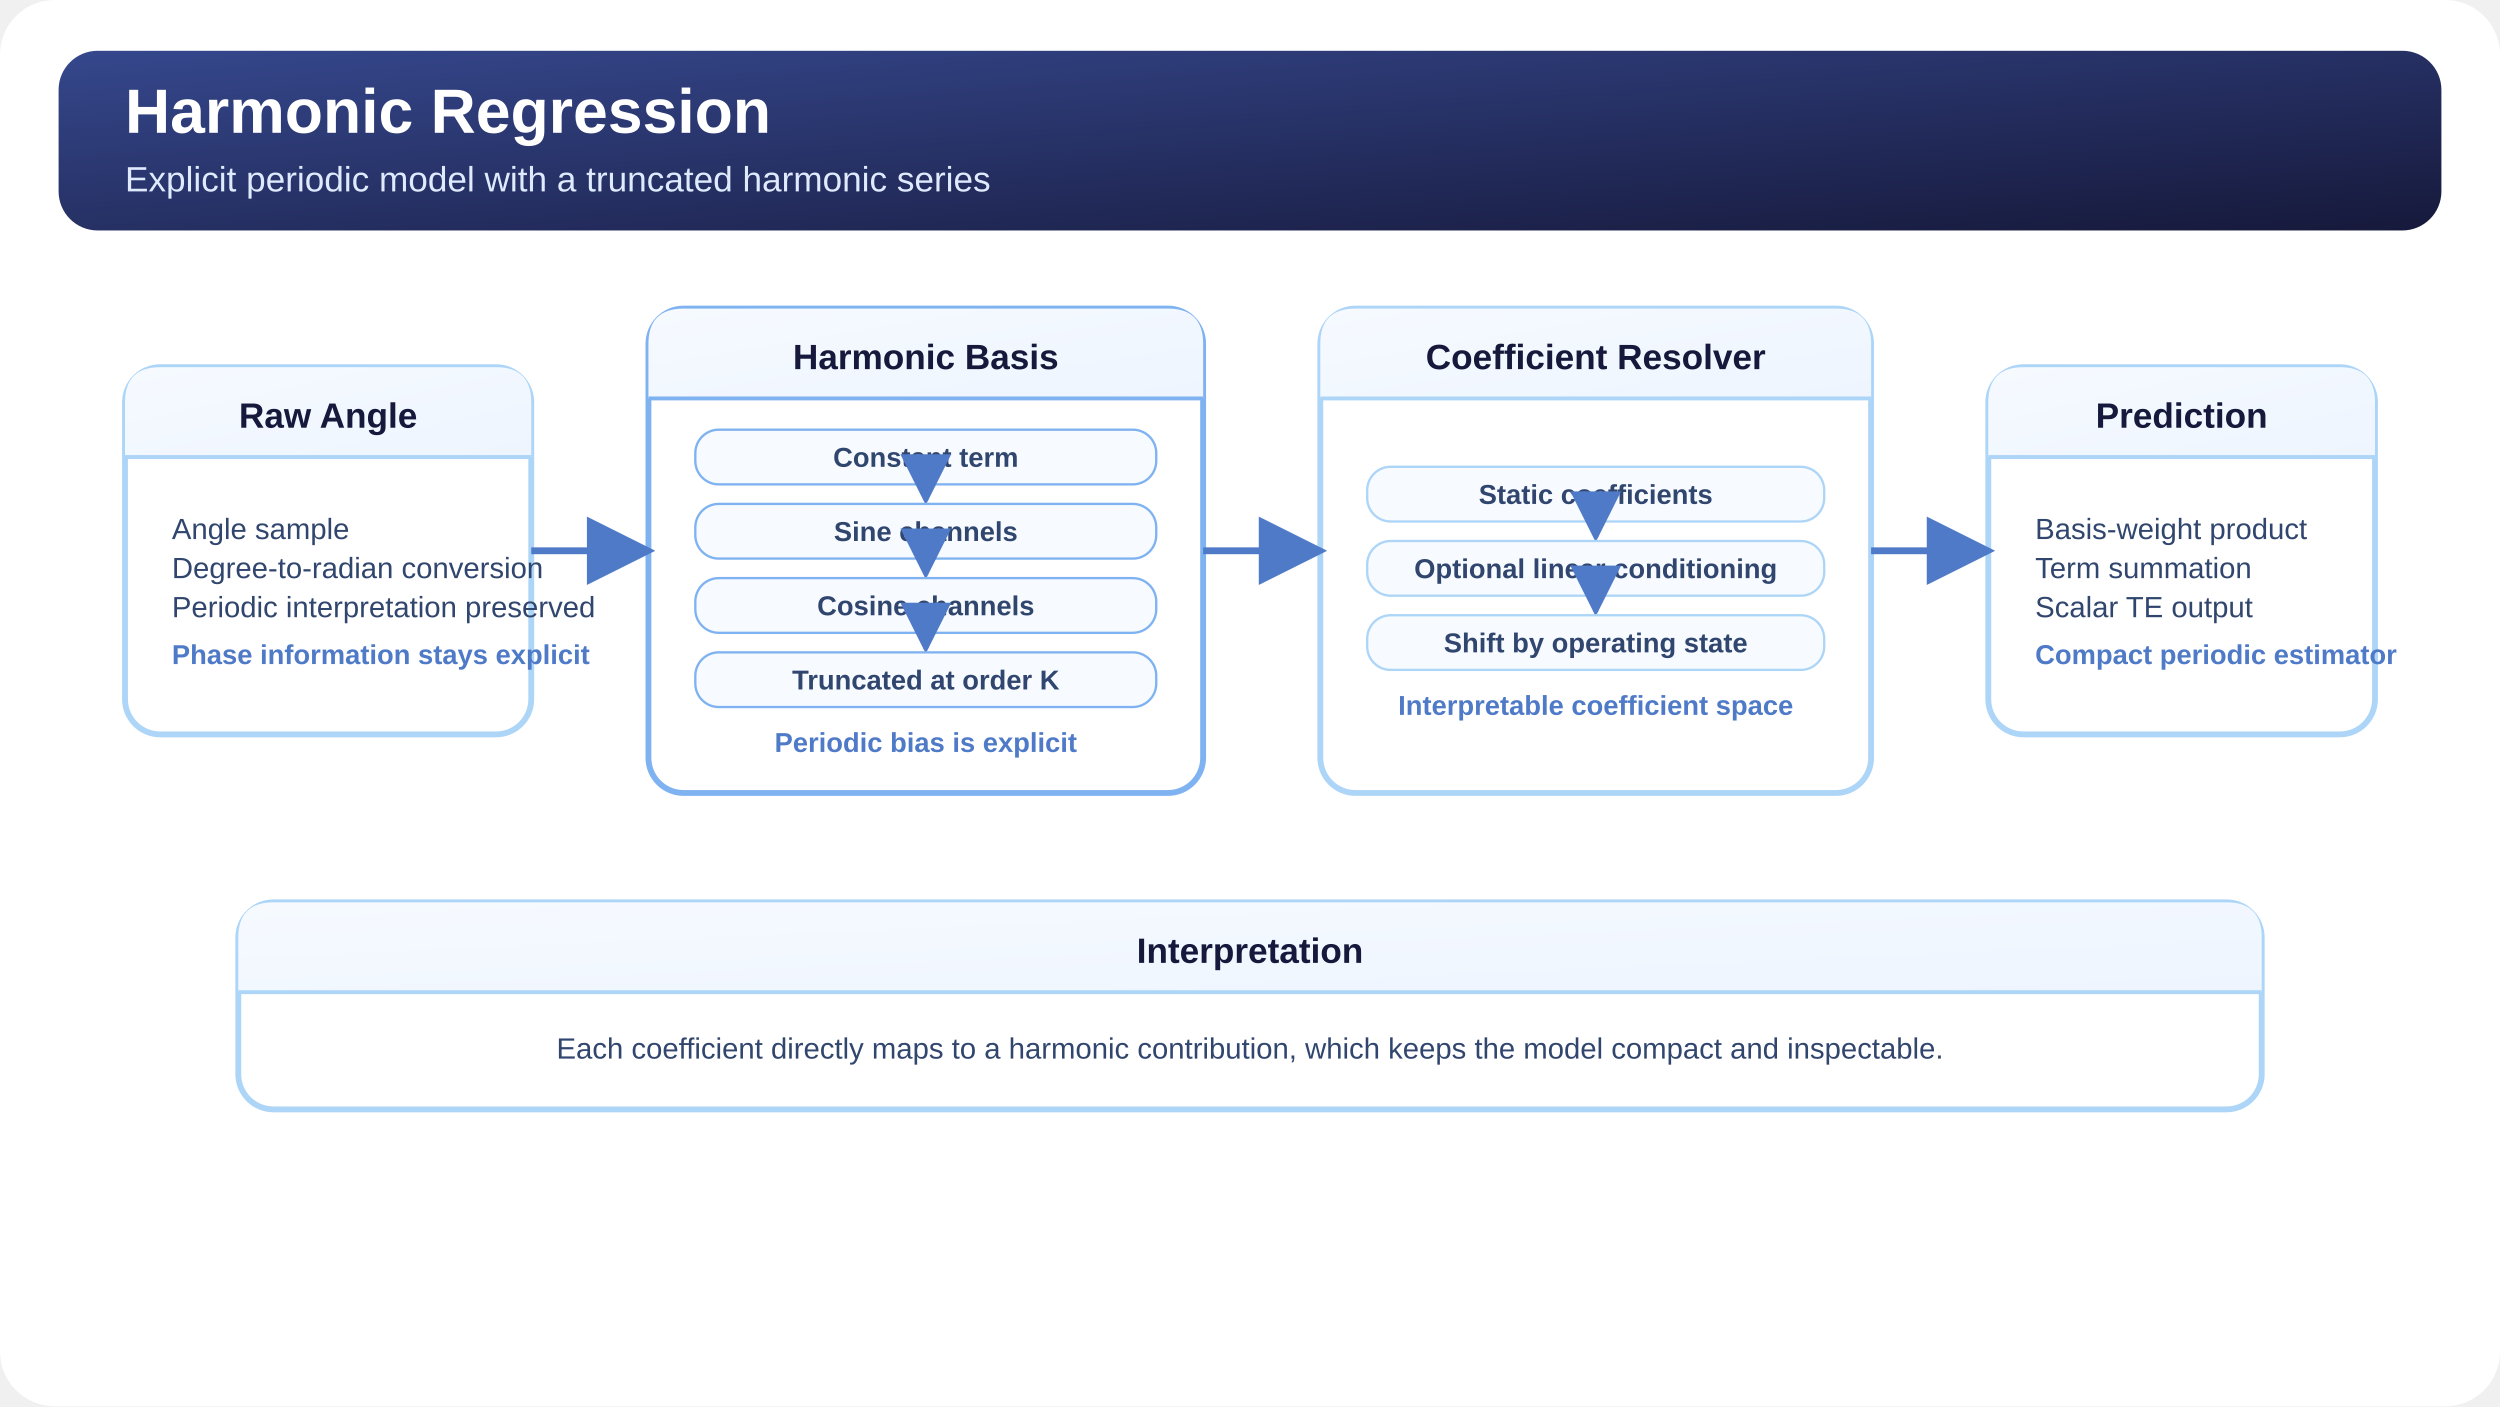
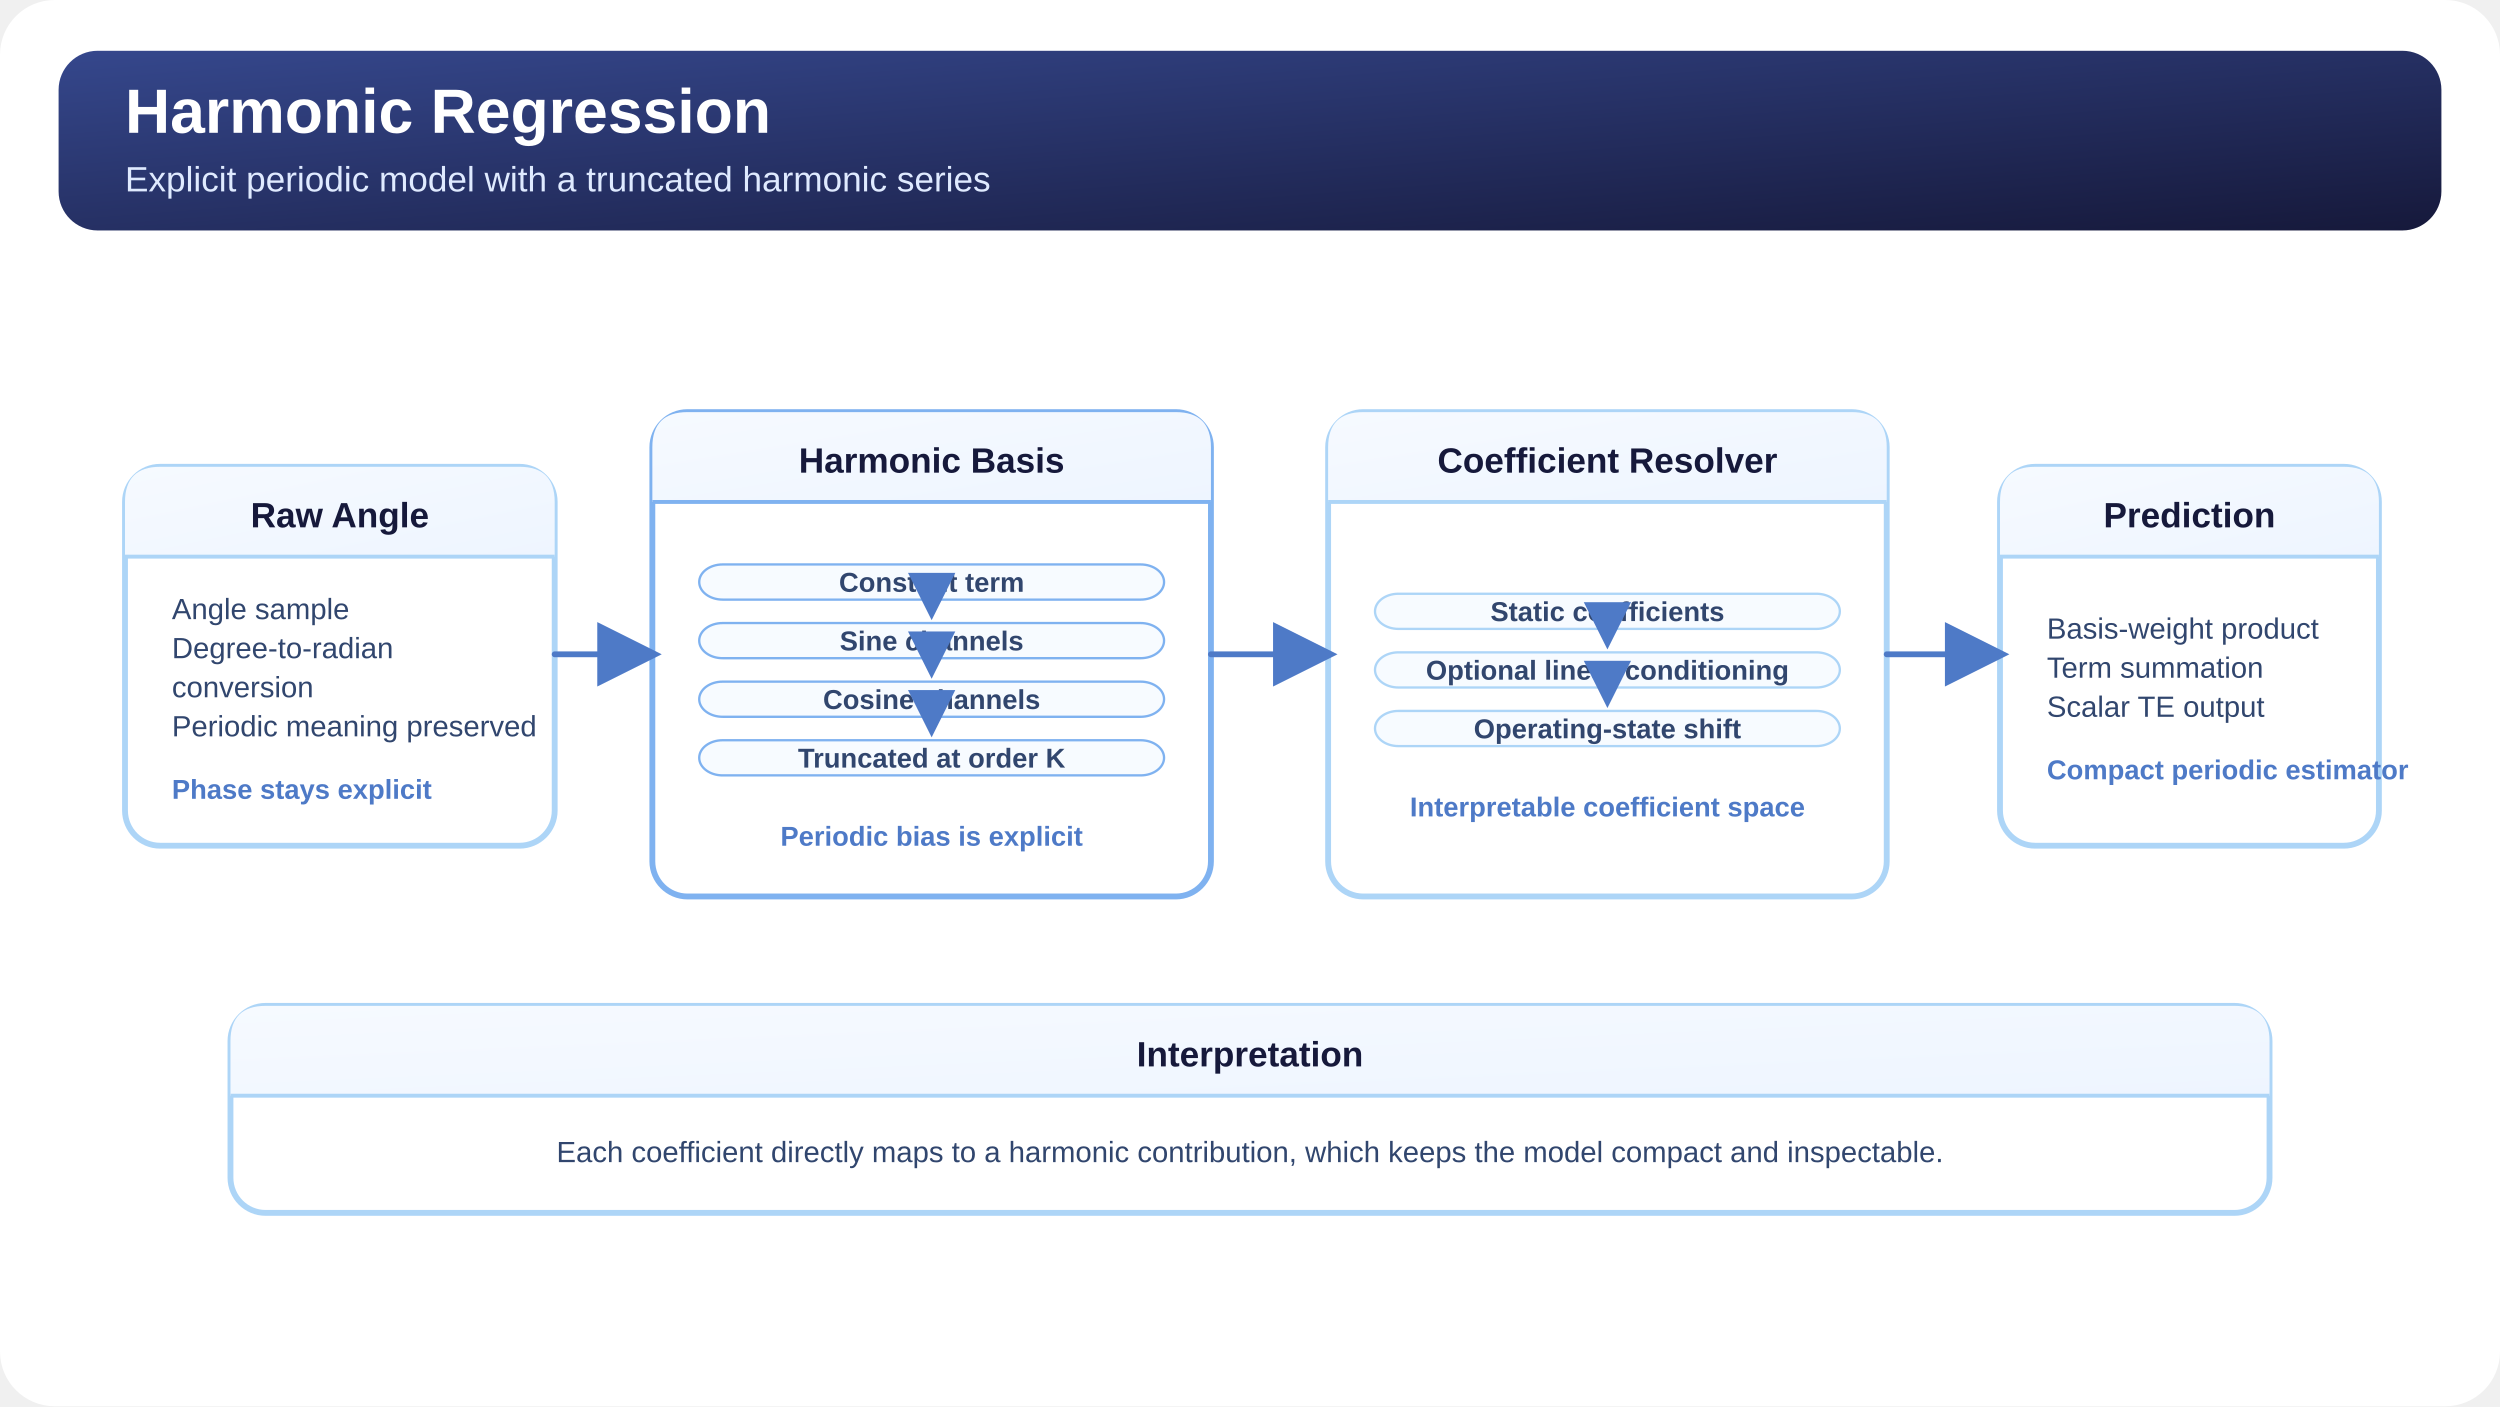
<svg xmlns="http://www.w3.org/2000/svg" width="1280" height="720" viewBox="0 0 1280 720" role="img" aria-labelledby="title desc">
  <defs>
    <linearGradient id="canvas_header" x1="0" y1="0" x2="1" y2="1">
      <stop offset="0%" stop-color="#35478C" />
      <stop offset="100%" stop-color="#16193B" />
    </linearGradient>
    <linearGradient id="card_header" x1="0" y1="0" x2="1" y2="1">
      <stop offset="0%" stop-color="#F6FAFF" />
      <stop offset="100%" stop-color="#EEF5FF" />
    </linearGradient>
-     <marker id="arrow_head" markerWidth="10" markerHeight="10" refX="9" refY="5" orient="auto" markerUnits="strokeWidth">
-       <path d="M0,0 L10,5 L0,10 Z" fill="#4E7AC7" />
+     <marker id="arrow_head" markerWidth="11" markerHeight="11" refX="9.4" refY="5.5" orient="auto" markerUnits="strokeWidth">
+       <path d="M0,0 L11,5.5 L0,11 Z" fill="#4E7AC7" />
    </marker>
    <style>
      .canvas-title { font: 700 32px 'Segoe UI', Arial, sans-serif; fill: #ffffff; }
      .canvas-subtitle { font: 500 18px 'Segoe UI', Arial, sans-serif; fill: #dfeaff; }
      .card-title { font: 700 18px 'Segoe UI', Arial, sans-serif; fill: #16193B; }
      .card-text { font: 500 15px 'Segoe UI', Arial, sans-serif; fill: #31466E; }
      .card-note { font: 600 14px 'Segoe UI', Arial, sans-serif; fill: #4E7AC7; }
      .label { font: 700 16px 'Segoe UI', Arial, sans-serif; fill: #16193B; }
      .tiny { font: 600 14px 'Segoe UI', Arial, sans-serif; fill: #4E7AC7; }
      .node-label { font: 700 12px 'Segoe UI', Arial, sans-serif; fill: #16193B; }
      .node-small-label { font: 700 11px 'Segoe UI', Arial, sans-serif; fill: #16193B; }
      .flow-row-text { font: 600 14px 'Segoe UI', Arial, sans-serif; fill: #31466E; }
    </style>
  </defs>
  <rect x="0" y="0" width="1280" height="720" rx="28" fill="#FFFFFF" />
  <rect x="30" y="26" width="1220" height="92" rx="20" fill="url(#canvas_header)" />
  <text x="64" y="68" class="canvas-title">Harmonic Regression</text>
  <text x="64" y="98" class="canvas-subtitle">Explicit periodic model with a truncated harmonic series</text>
-   <rect x="64" y="188" width="208" height="188" rx="18" fill="#FFFFFF" stroke="#ADD5F7" stroke-width="3" />
-   <path d="M82, 188 H254 Q272, 188 272, 206 V234 H64 V206 Q64, 188 82, 188 Z" fill="url(#card_header)" />
-   <line x1="64" y1="234" x2="272" y2="234" stroke="#ADD5F7" stroke-width="2" />
-   <text x="168" y="219" text-anchor="middle" class="card-title">Raw Angle</text>
-   <text x="88" y="276.0" text-anchor="start" class="card-text">Angle sample</text>
-   <text x="88" y="296.0" text-anchor="start" class="card-text">Degree-to-radian conversion</text>
-   <text x="88" y="316.0" text-anchor="start" class="card-text">Periodic interpretation preserved</text>
-   <text x="88" y="340.0" text-anchor="start" class="card-note">Phase information stays explicit</text>
-   <rect x="332" y="158" width="284" height="248" rx="18" fill="#FFFFFF" stroke="#7FB2F0" stroke-width="3" />
-   <path d="M350, 158 H598 Q616, 158 616, 176 V204 H332 V176 Q332, 158 350, 158 Z" fill="url(#card_header)" />
-   <line x1="332" y1="204" x2="616" y2="204" stroke="#7FB2F0" stroke-width="2" />
-   <text x="474.0" y="189" text-anchor="middle" class="card-title">Harmonic Basis</text>
-   <rect x="356" y="220" width="236" height="28" rx="12" fill="#F7FBFF" stroke="#7FB2F0" stroke-width="1.2" />
-   <text x="474.0" y="239.0" text-anchor="middle" class="flow-row-text">Constant term</text>
-   <line x1="474.0" y1="250" x2="474.0" y2="256" stroke="#4E7AC7" stroke-width="2.6" marker-end="url(#arrow_head)" />
-   <rect x="356" y="258" width="236" height="28" rx="12" fill="#F7FBFF" stroke="#7FB2F0" stroke-width="1.2" />
-   <text x="474.0" y="277.0" text-anchor="middle" class="flow-row-text">Sine channels</text>
-   <line x1="474.0" y1="288" x2="474.0" y2="294" stroke="#4E7AC7" stroke-width="2.6" marker-end="url(#arrow_head)" />
-   <rect x="356" y="296" width="236" height="28" rx="12" fill="#F7FBFF" stroke="#7FB2F0" stroke-width="1.2" />
-   <text x="474.0" y="315.0" text-anchor="middle" class="flow-row-text">Cosine channels</text>
-   <line x1="474.0" y1="326" x2="474.0" y2="332" stroke="#4E7AC7" stroke-width="2.6" marker-end="url(#arrow_head)" />
-   <rect x="356" y="334" width="236" height="28" rx="12" fill="#F7FBFF" stroke="#7FB2F0" stroke-width="1.2" />
-   <text x="474.0" y="353.0" text-anchor="middle" class="flow-row-text">Truncated at order K</text>
-   <text x="474.0" y="385" text-anchor="middle" class="card-note">Periodic bias is explicit</text>
-   <rect x="676" y="158" width="282" height="248" rx="18" fill="#FFFFFF" stroke="#ADD5F7" stroke-width="3" />
-   <path d="M694, 158 H940 Q958, 158 958, 176 V204 H676 V176 Q676, 158 694, 158 Z" fill="url(#card_header)" />
-   <line x1="676" y1="204" x2="958" y2="204" stroke="#ADD5F7" stroke-width="2" />
-   <text x="817.0" y="189" text-anchor="middle" class="card-title">Coefficient Resolver</text>
-   <rect x="700" y="239.0" width="234" height="28" rx="12" fill="#F7FBFF" stroke="#ADD5F7" stroke-width="1.2" />
-   <text x="817.0" y="258.0" text-anchor="middle" class="flow-row-text">Static coefficients</text>
-   <line x1="817.0" y1="269.0" x2="817.0" y2="275.0" stroke="#4E7AC7" stroke-width="2.6" marker-end="url(#arrow_head)" />
-   <rect x="700" y="277.0" width="234" height="28" rx="12" fill="#F7FBFF" stroke="#ADD5F7" stroke-width="1.2" />
-   <text x="817.0" y="296.0" text-anchor="middle" class="flow-row-text">Optional linear conditioning</text>
-   <line x1="817.0" y1="307.0" x2="817.0" y2="313.0" stroke="#4E7AC7" stroke-width="2.6" marker-end="url(#arrow_head)" />
-   <rect x="700" y="315.0" width="234" height="28" rx="12" fill="#F7FBFF" stroke="#ADD5F7" stroke-width="1.2" />
-   <text x="817.0" y="334.0" text-anchor="middle" class="flow-row-text">Shift by operating state</text>
-   <text x="817.0" y="366.0" text-anchor="middle" class="card-note">Interpretable coefficient space</text>
-   <rect x="1018" y="188" width="198" height="188" rx="18" fill="#FFFFFF" stroke="#ADD5F7" stroke-width="3" />
-   <path d="M1036, 188 H1198 Q1216, 188 1216, 206 V234 H1018 V206 Q1018, 188 1036, 188 Z" fill="url(#card_header)" />
-   <line x1="1018" y1="234" x2="1216" y2="234" stroke="#ADD5F7" stroke-width="2" />
-   <text x="1117" y="219" text-anchor="middle" class="card-title">Prediction</text>
-   <text x="1042" y="276.0" text-anchor="start" class="card-text">Basis-weight product</text>
-   <text x="1042" y="296.0" text-anchor="start" class="card-text">Term summation</text>
-   <text x="1042" y="316.0" text-anchor="start" class="card-text">Scalar TE output</text>
-   <text x="1042" y="340.0" text-anchor="start" class="card-note">Compact periodic estimator</text>
-   <line x1="272.0" y1="282.0" x2="332.0" y2="282.0" stroke="#4E7AC7" stroke-width="3.5" marker-end="url(#arrow_head)" />
-   <line x1="616.0" y1="282.0" x2="676.0" y2="282.0" stroke="#4E7AC7" stroke-width="3.5" marker-end="url(#arrow_head)" />
-   <line x1="958.0" y1="282.0" x2="1018.0" y2="282.0" stroke="#4E7AC7" stroke-width="3.5" marker-end="url(#arrow_head)" />
-   <rect x="122" y="462" width="1036" height="106" rx="18" fill="#FFFFFF" stroke="#ADD5F7" stroke-width="3" />
-   <path d="M140, 462 H1140 Q1158, 462 1158, 480 V508 H122 V480 Q122, 462 140, 462 Z" fill="url(#card_header)" />
-   <line x1="122" y1="508" x2="1158" y2="508" stroke="#ADD5F7" stroke-width="2" />
-   <text x="640" y="493" text-anchor="middle" class="card-title">Interpretation</text>
-   <text x="640" y="542.0" text-anchor="middle" class="card-text">Each coefficient directly maps to a harmonic contribution, which keeps the model compact and inspectable.</text>
+   <g transform="translate(0,53.0)">
+     <rect x="64" y="186" width="220" height="194" rx="18" fill="#FFFFFF" stroke="#ADD5F7" stroke-width="3" />
+     <path d="M82, 186 H266 Q284, 186 284, 204 V232 H64 V204 Q64, 186 82, 186 Z" fill="url(#card_header)" />
+     <line x1="64" y1="232" x2="284" y2="232" stroke="#ADD5F7" stroke-width="2" />
+     <text x="174" y="217" text-anchor="middle" class="card-title">Raw Angle</text>
+     <text x="88.0" y="264.0" text-anchor="start" class="card-text">Angle sample</text>
+     <text x="88.0" y="284.0" text-anchor="start" class="card-text">Degree-to-radian</text>
+     <text x="88.0" y="304.0" text-anchor="start" class="card-text">conversion</text>
+     <text x="88.0" y="324.0" text-anchor="start" class="card-text">Periodic meaning preserved</text>
+     <text x="88.0" y="356.0" text-anchor="start" class="card-note">Phase stays explicit</text>
+     <rect x="334" y="158" width="286" height="248" rx="18" fill="#FFFFFF" stroke="#7FB2F0" stroke-width="3" />
+     <path d="M352, 158 H602 Q620, 158 620, 176 V204 H334 V176 Q334, 158 352, 158 Z" fill="url(#card_header)" />
+     <line x1="334" y1="204" x2="620" y2="204" stroke="#7FB2F0" stroke-width="2" />
+     <text x="477.0" y="189" text-anchor="middle" class="card-title">Harmonic Basis</text>
+     <rect x="358" y="236.0" width="238" height="18" rx="12" fill="#F7FBFF" stroke="#7FB2F0" stroke-width="1.2" />
+     <text x="477.0" y="250.0" text-anchor="middle" class="flow-row-text">Constant term</text>
+     <line x1="477.0" y1="257.0" x2="477.0" y2="261.0" stroke="#4E7AC7" stroke-width="2.2" stroke-linecap="round" marker-end="url(#arrow_head)" />
+     <rect x="358" y="266.0" width="238" height="18" rx="12" fill="#F7FBFF" stroke="#7FB2F0" stroke-width="1.2" />
+     <text x="477.0" y="280.0" text-anchor="middle" class="flow-row-text">Sine channels</text>
+     <line x1="477.0" y1="287.0" x2="477.0" y2="291.0" stroke="#4E7AC7" stroke-width="2.2" stroke-linecap="round" marker-end="url(#arrow_head)" />
+     <rect x="358" y="296.0" width="238" height="18" rx="12" fill="#F7FBFF" stroke="#7FB2F0" stroke-width="1.2" />
+     <text x="477.0" y="310.0" text-anchor="middle" class="flow-row-text">Cosine channels</text>
+     <line x1="477.0" y1="317.0" x2="477.0" y2="321.0" stroke="#4E7AC7" stroke-width="2.2" stroke-linecap="round" marker-end="url(#arrow_head)" />
+     <rect x="358" y="326.0" width="238" height="18" rx="12" fill="#F7FBFF" stroke="#7FB2F0" stroke-width="1.2" />
+     <text x="477.0" y="340.0" text-anchor="middle" class="flow-row-text">Truncated at order K</text>
+     <text x="477.0" y="380.0" text-anchor="middle" class="card-note">Periodic bias is explicit</text>
+     <rect x="680" y="158" width="286" height="248" rx="18" fill="#FFFFFF" stroke="#ADD5F7" stroke-width="3" />
+     <path d="M698, 158 H948 Q966, 158 966, 176 V204 H680 V176 Q680, 158 698, 158 Z" fill="url(#card_header)" />
+     <line x1="680" y1="204" x2="966" y2="204" stroke="#ADD5F7" stroke-width="2" />
+     <text x="823.0" y="189" text-anchor="middle" class="card-title">Coefficient Resolver</text>
+     <rect x="704" y="251.0" width="238" height="18" rx="12" fill="#F7FBFF" stroke="#ADD5F7" stroke-width="1.2" />
+     <text x="823.0" y="265.0" text-anchor="middle" class="flow-row-text">Static coefficients</text>
+     <line x1="823.0" y1="272.0" x2="823.0" y2="276.0" stroke="#4E7AC7" stroke-width="2.2" stroke-linecap="round" marker-end="url(#arrow_head)" />
+     <rect x="704" y="281.0" width="238" height="18" rx="12" fill="#F7FBFF" stroke="#ADD5F7" stroke-width="1.2" />
+     <text x="823.0" y="295.0" text-anchor="middle" class="flow-row-text">Optional linear conditioning</text>
+     <line x1="823.0" y1="302.0" x2="823.0" y2="306.0" stroke="#4E7AC7" stroke-width="2.2" stroke-linecap="round" marker-end="url(#arrow_head)" />
+     <rect x="704" y="311.0" width="238" height="18" rx="12" fill="#F7FBFF" stroke="#ADD5F7" stroke-width="1.2" />
+     <text x="823.0" y="325.0" text-anchor="middle" class="flow-row-text">Operating-state shift</text>
+     <text x="823.0" y="365.0" text-anchor="middle" class="card-note">Interpretable coefficient space</text>
+     <rect x="1024" y="186" width="194" height="194" rx="18" fill="#FFFFFF" stroke="#ADD5F7" stroke-width="3" />
+     <path d="M1042, 186 H1200 Q1218, 186 1218, 204 V232 H1024 V204 Q1024, 186 1042, 186 Z" fill="url(#card_header)" />
+     <line x1="1024" y1="232" x2="1218" y2="232" stroke="#ADD5F7" stroke-width="2" />
+     <text x="1121" y="217" text-anchor="middle" class="card-title">Prediction</text>
+     <text x="1048.0" y="274.0" text-anchor="start" class="card-text">Basis-weight product</text>
+     <text x="1048.0" y="294.0" text-anchor="start" class="card-text">Term summation</text>
+     <text x="1048.0" y="314.0" text-anchor="start" class="card-text">Scalar TE output</text>
+     <text x="1048.0" y="346.0" text-anchor="start" class="card-note">Compact periodic estimator</text>
+     <line x1="284.0" y1="282.0" x2="334.0" y2="282.0" stroke="#4E7AC7" stroke-width="3.0" stroke-linecap="round" marker-end="url(#arrow_head)" />
+     <line x1="620.0" y1="282.0" x2="680.0" y2="282.0" stroke="#4E7AC7" stroke-width="3.0" stroke-linecap="round" marker-end="url(#arrow_head)" />
+     <line x1="966.0" y1="282.0" x2="1024.0" y2="282.0" stroke="#4E7AC7" stroke-width="3.0" stroke-linecap="round" marker-end="url(#arrow_head)" />
+     <rect x="118" y="462" width="1044" height="106" rx="18" fill="#FFFFFF" stroke="#ADD5F7" stroke-width="3" />
+     <path d="M136, 462 H1144 Q1162, 462 1162, 480 V508 H118 V480 Q118, 462 136, 462 Z" fill="url(#card_header)" />
+     <line x1="118" y1="508" x2="1162" y2="508" stroke="#ADD5F7" stroke-width="2" />
+     <text x="640" y="493" text-anchor="middle" class="card-title">Interpretation</text>
+     <text x="640.0" y="542.0" text-anchor="middle" class="card-text">Each coefficient directly maps to a harmonic contribution, which keeps the model compact and inspectable.</text>
+   </g>
</svg>
